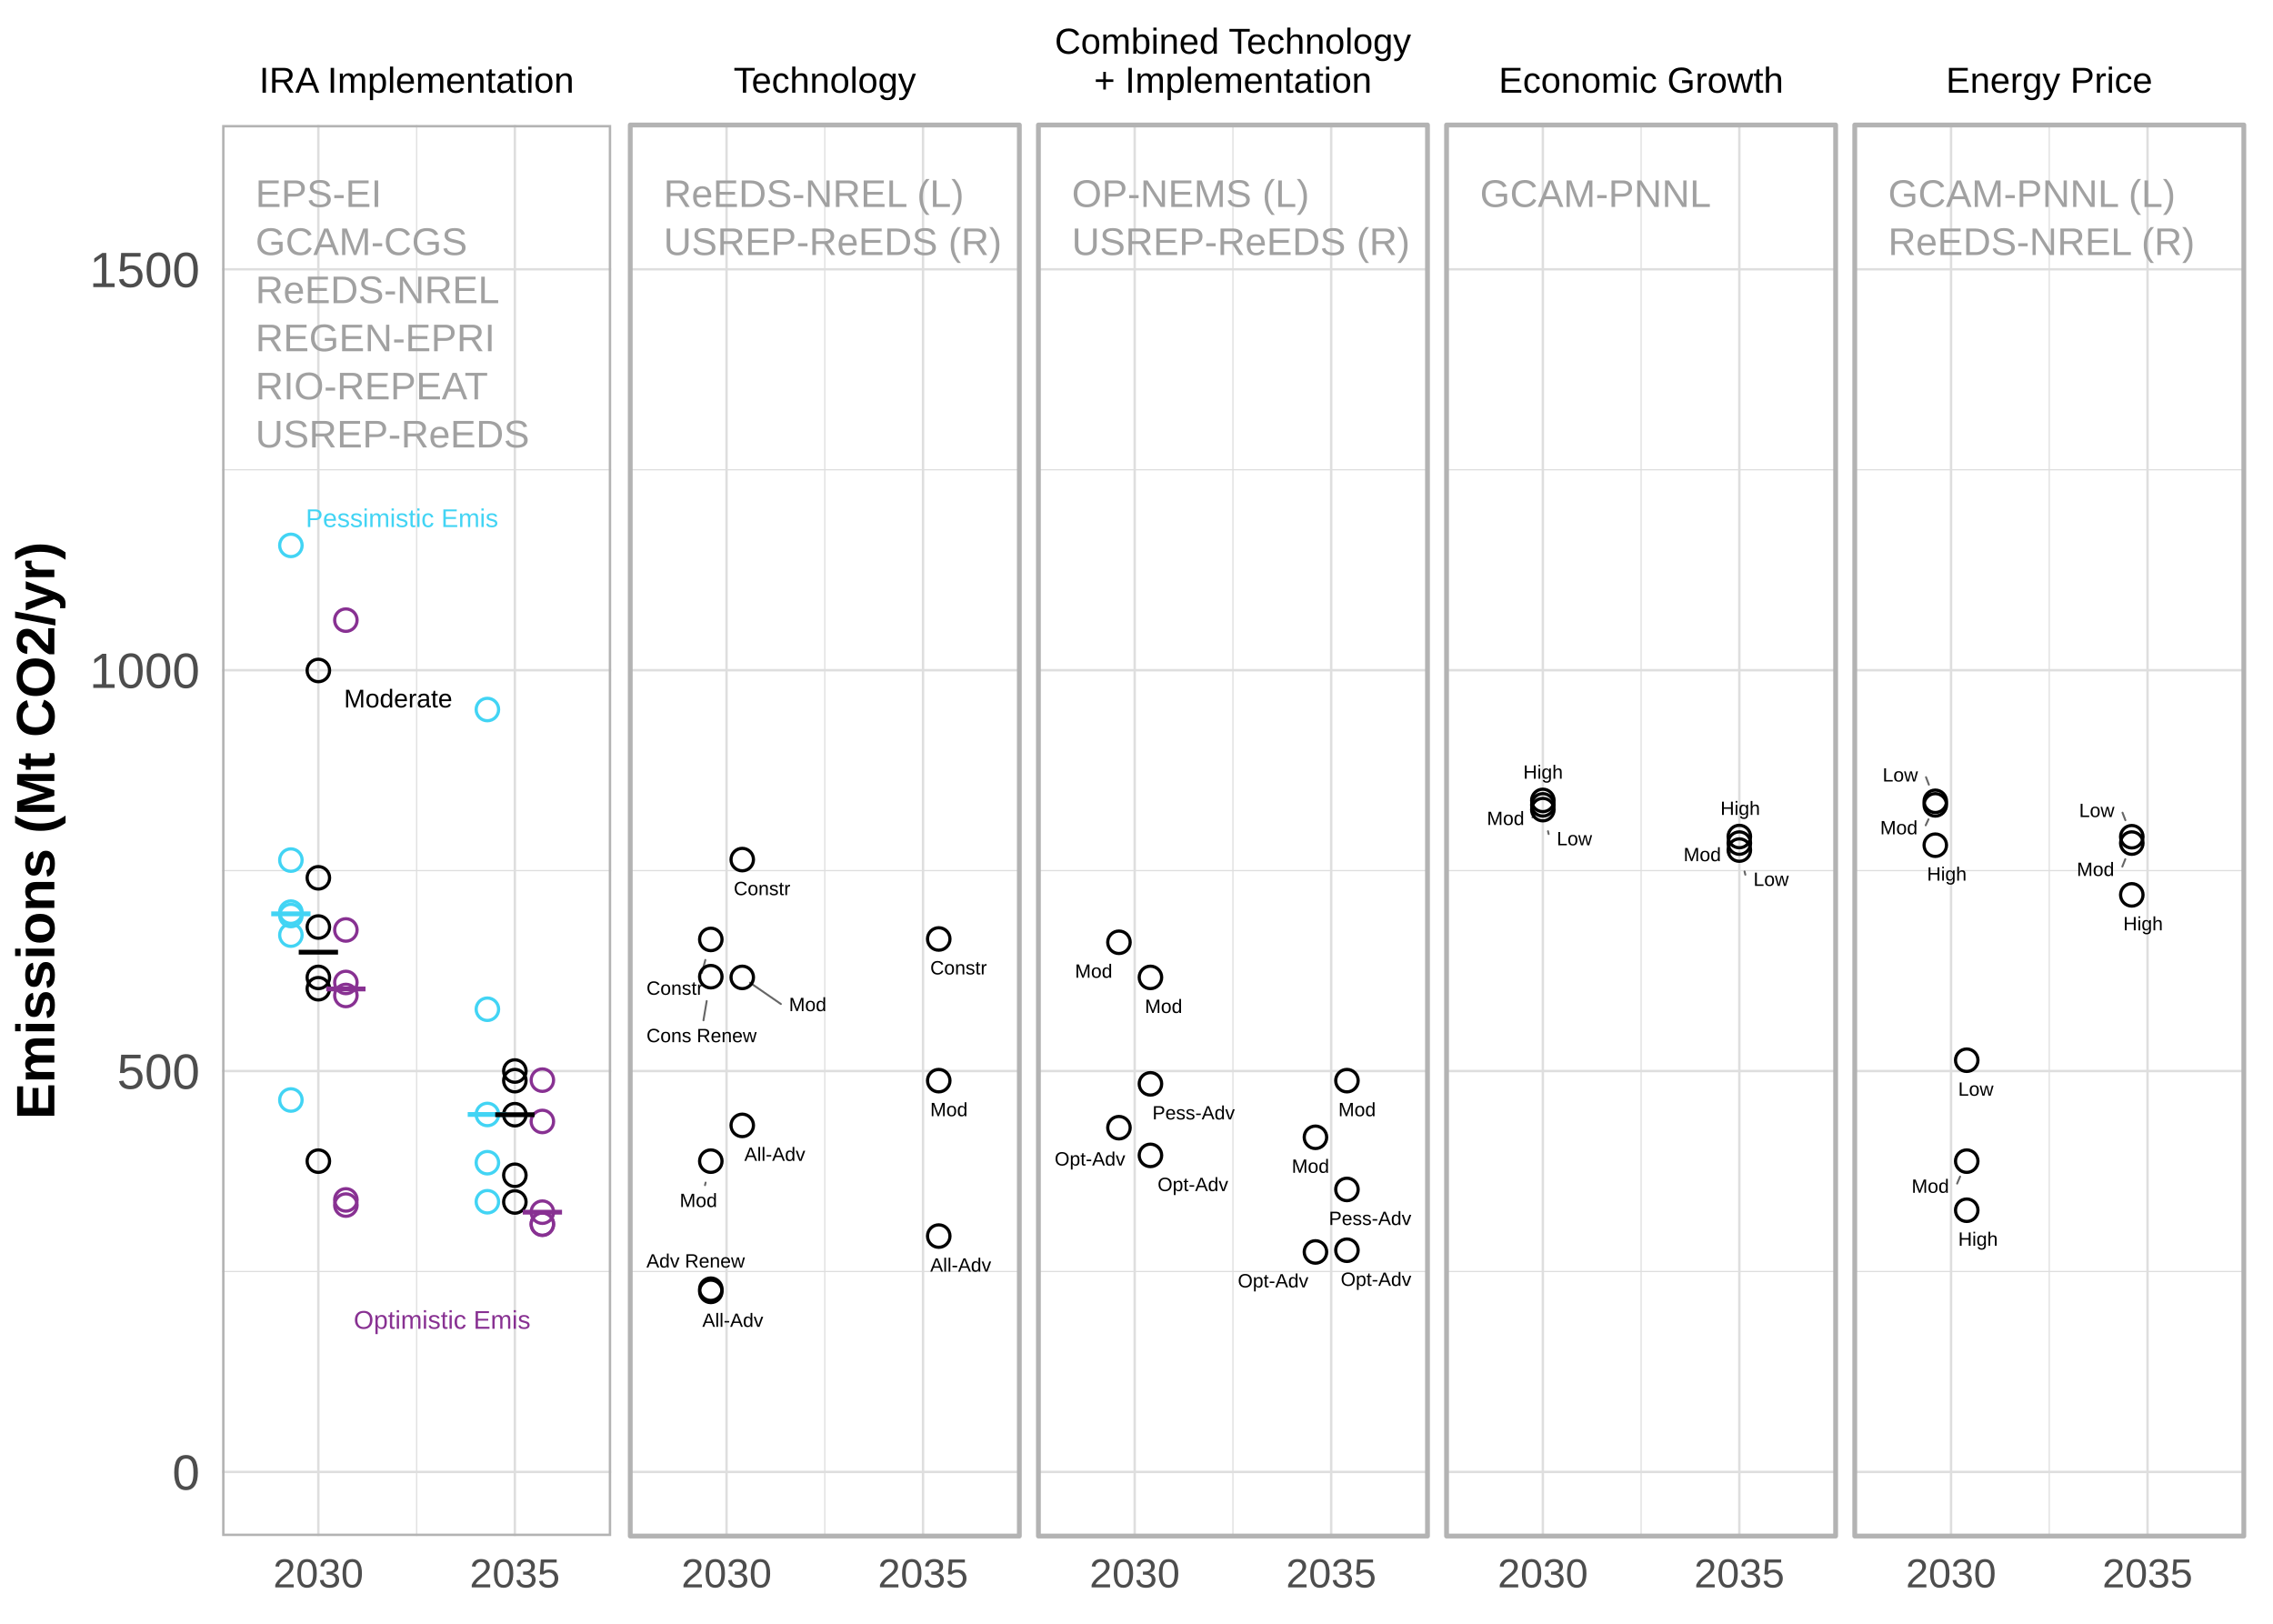
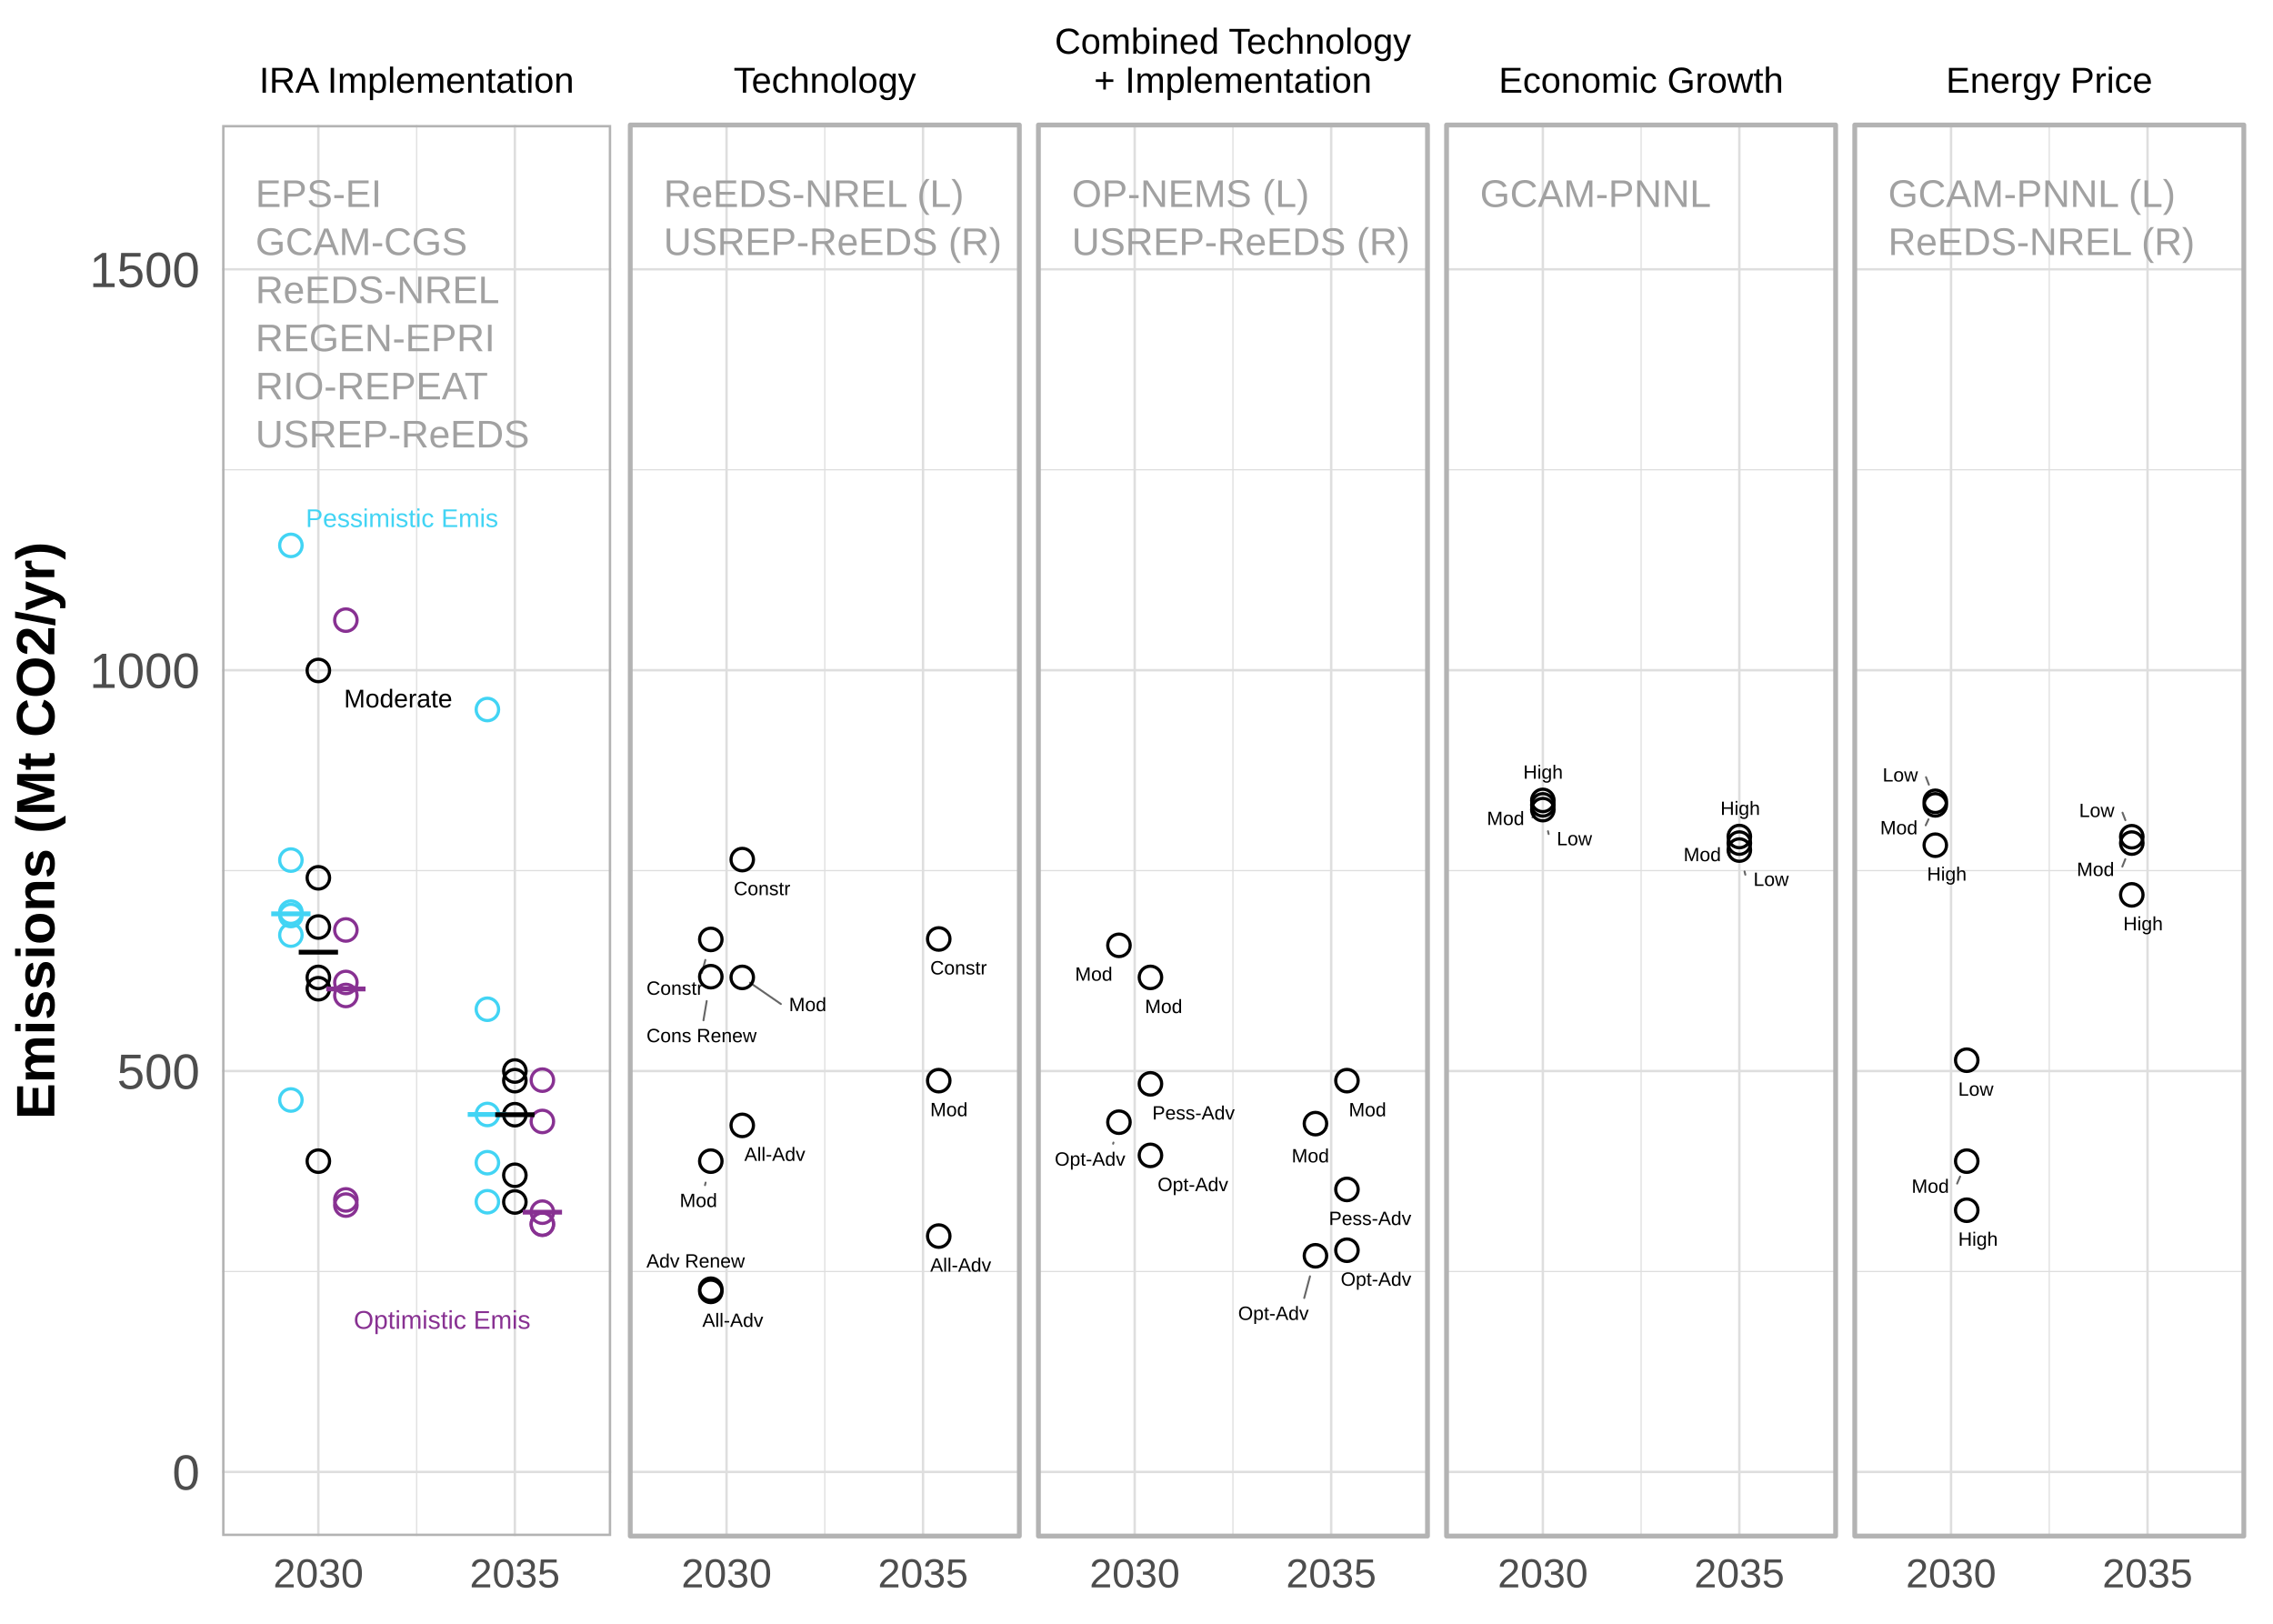
<svg xmlns="http://www.w3.org/2000/svg" class="svglite" width="504.00pt" height="360.00pt" viewBox="0 0 504.00 360.00">
  <defs>
    <style type="text/css">
    .svglite line, .svglite polyline, .svglite polygon, .svglite path, .svglite rect, .svglite circle {
      fill: none;
      stroke: #000000;
      stroke-linecap: round;
      stroke-linejoin: round;
      stroke-miterlimit: 10.00;
    }
    .svglite text {
      white-space: pre;
    }
  </style>
  </defs>
  <rect width="100%" height="100%" style="stroke: none; fill: #FFFFFF;" />
  <defs>
    <clipPath id="cpMC4wMHw1MDQuMDB8MC4wMHwzNjAuMDA=">
      <rect x="0.00" y="0.00" width="504.00" height="360.00" />
    </clipPath>
  </defs>
  <g clip-path="url(#cpMC4wMHw1MDQuMDB8MC4wMHwzNjAuMDA=)">
    <rect x="-0" y="0.00" width="504.00" height="360.00" style="stroke-width: 1.07; stroke: #FFFFFF; fill: #FFFFFF;" />
  </g>
  <defs>
    <clipPath id="cpNS40OHwxMzYuNTF8NS40OHwzNTQuNTI=">
      <rect x="5.48" y="5.48" width="131.03" height="349.04" />
    </clipPath>
  </defs>
  <g clip-path="url(#cpNS40OHwxMzYuNTF8NS40OHwzNTQuNTI=)">
    <rect x="5.48" y="5.48" width="131.03" height="349.04" style="stroke-width: 1.07; stroke: #FFFFFF; fill: #FFFFFF;" />
  </g>
  <g clip-path="url(#cpMC4wMHw1MDQuMDB8MC4wMHwzNjAuMDA=)">
</g>
  <defs>
    <clipPath id="cpNDkuMjV8MTM1LjUxfDI3LjcxfDM0MC41Ng==">
      <rect x="49.25" y="27.71" width="86.27" height="312.85" />
    </clipPath>
  </defs>
  <g clip-path="url(#cpNDkuMjV8MTM1LjUxfDI3LjcxfDM0MC41Ng==)">
    <rect x="49.25" y="27.71" width="86.27" height="312.85" style="stroke-width: 1.07; stroke: none; fill: #FFFFFF;" />
    <polyline points="49.25,281.90 135.51,281.90 " style="stroke-width: 0.27; stroke: #DEDEDE; stroke-linecap: butt;" />
    <polyline points="49.25,193.02 135.51,193.02 " style="stroke-width: 0.27; stroke: #DEDEDE; stroke-linecap: butt;" />
    <polyline points="49.25,104.15 135.51,104.15 " style="stroke-width: 0.27; stroke: #DEDEDE; stroke-linecap: butt;" />
    <polyline points="92.38,340.56 92.38,27.71 " style="stroke-width: 0.27; stroke: #DEDEDE; stroke-linecap: butt;" />
    <polyline points="49.25,326.34 135.51,326.34 " style="stroke-width: 0.53; stroke: #DEDEDE; stroke-linecap: butt;" />
    <polyline points="49.25,237.46 135.51,237.46 " style="stroke-width: 0.53; stroke: #DEDEDE; stroke-linecap: butt;" />
    <polyline points="49.25,148.59 135.51,148.59 " style="stroke-width: 0.53; stroke: #DEDEDE; stroke-linecap: butt;" />
    <polyline points="49.25,59.71 135.51,59.71 " style="stroke-width: 0.53; stroke: #DEDEDE; stroke-linecap: butt;" />
    <polyline points="70.59,340.56 70.59,27.71 " style="stroke-width: 0.53; stroke: #DEDEDE; stroke-linecap: butt;" />
    <polyline points="114.16,340.56 114.16,27.71 " style="stroke-width: 0.53; stroke: #DEDEDE; stroke-linecap: butt;" />
    <circle cx="70.59" cy="219.21" r="2.49" style="stroke-width: 0.71;" />
    <circle cx="114.16" cy="266.49" r="2.49" style="stroke-width: 0.71;" />
    <circle cx="76.69" cy="266.03" r="2.49" style="stroke-width: 0.71; stroke: #883192;" />
    <circle cx="120.26" cy="271.43" r="2.49" style="stroke-width: 0.71; stroke: #883192;" />
    <circle cx="64.50" cy="207.32" r="2.49" style="stroke-width: 0.71; stroke: #42D4F4;" />
    <circle cx="108.07" cy="257.78" r="2.49" style="stroke-width: 0.71; stroke: #42D4F4;" />
    <circle cx="70.59" cy="205.53" r="2.49" style="stroke-width: 0.71;" />
    <circle cx="114.16" cy="247.14" r="2.49" style="stroke-width: 0.71;" />
    <circle cx="76.69" cy="220.71" r="2.49" style="stroke-width: 0.71; stroke: #883192;" />
    <circle cx="120.26" cy="248.64" r="2.49" style="stroke-width: 0.71; stroke: #883192;" />
    <circle cx="64.50" cy="190.69" r="2.49" style="stroke-width: 0.71; stroke: #42D4F4;" />
    <circle cx="108.07" cy="247.09" r="2.49" style="stroke-width: 0.71; stroke: #42D4F4;" />
    <circle cx="70.59" cy="148.65" r="2.49" style="stroke-width: 0.71;" />
    <circle cx="114.16" cy="237.46" r="2.49" style="stroke-width: 0.71;" />
    <circle cx="76.69" cy="137.49" r="2.49" style="stroke-width: 0.71; stroke: #883192;" />
    <circle cx="120.26" cy="271.38" r="2.49" style="stroke-width: 0.71; stroke: #883192;" />
    <circle cx="64.50" cy="120.92" r="2.49" style="stroke-width: 0.71; stroke: #42D4F4;" />
    <circle cx="108.07" cy="157.31" r="2.49" style="stroke-width: 0.71; stroke: #42D4F4;" />
    <circle cx="70.59" cy="194.62" r="2.49" style="stroke-width: 0.71;" />
    <circle cx="114.16" cy="260.57" r="2.49" style="stroke-width: 0.71;" />
    <circle cx="76.69" cy="206.18" r="2.49" style="stroke-width: 0.71; stroke: #883192;" />
    <circle cx="120.26" cy="268.75" r="2.49" style="stroke-width: 0.71; stroke: #883192;" />
    <circle cx="64.50" cy="202.98" r="2.49" style="stroke-width: 0.71; stroke: #42D4F4;" />
    <circle cx="108.07" cy="266.44" r="2.49" style="stroke-width: 0.71; stroke: #42D4F4;" />
    <circle cx="70.59" cy="257.44" r="2.49" style="stroke-width: 0.71;" />
    <circle cx="76.69" cy="267.18" r="2.49" style="stroke-width: 0.71; stroke: #883192;" />
    <circle cx="64.50" cy="243.88" r="2.49" style="stroke-width: 0.71; stroke: #42D4F4;" />
    <circle cx="70.59" cy="216.70" r="2.49" style="stroke-width: 0.71;" />
    <circle cx="114.16" cy="239.59" r="2.49" style="stroke-width: 0.71;" />
    <circle cx="76.69" cy="217.82" r="2.49" style="stroke-width: 0.71; stroke: #883192;" />
    <circle cx="120.26" cy="239.48" r="2.49" style="stroke-width: 0.71; stroke: #883192;" />
    <circle cx="64.50" cy="202.23" r="2.49" style="stroke-width: 0.71; stroke: #42D4F4;" />
    <circle cx="108.07" cy="223.76" r="2.49" style="stroke-width: 0.71; stroke: #42D4F4;" />
    <line x1="60.14" y1="202.61" x2="68.85" y2="202.61" style="stroke-width: 1.07; stroke: #42D4F4; stroke-linecap: butt;" />
    <line x1="66.24" y1="211.11" x2="74.95" y2="211.11" style="stroke-width: 1.07; stroke-linecap: butt;" />
    <line x1="72.34" y1="219.26" x2="81.05" y2="219.26" style="stroke-width: 1.07; stroke: #883192; stroke-linecap: butt;" />
    <line x1="103.71" y1="247.09" x2="112.42" y2="247.09" style="stroke-width: 1.07; stroke: #42D4F4; stroke-linecap: butt;" />
    <line x1="109.81" y1="247.14" x2="118.52" y2="247.14" style="stroke-width: 1.07; stroke-linecap: butt;" />
    <line x1="115.91" y1="268.75" x2="124.62" y2="268.75" style="stroke-width: 1.07; stroke: #883192; stroke-linecap: butt;" />
    <text x="76.27" y="156.84" style="font-size: 5.69px; font-family: &quot;Arial&quot;;" textLength="24.01px" lengthAdjust="spacingAndGlyphs">Moderate</text>
    <text x="67.80" y="116.85" style="font-size: 5.69px;fill: #42D4F4; font-family: &quot;Arial&quot;;" textLength="42.67px" lengthAdjust="spacingAndGlyphs">Pessimistic Emis</text>
    <text x="78.43" y="294.60" style="font-size: 5.69px;fill: #883192; font-family: &quot;Arial&quot;;" textLength="39.18px" lengthAdjust="spacingAndGlyphs">Optimistic Emis</text>
    <text x="56.65" y="45.88" style="font-size: 8.54px;fill: #A1A1A1; font-family: &quot;Arial&quot;;" textLength="27.96px" lengthAdjust="spacingAndGlyphs">EPS-EI</text>
    <text x="56.65" y="56.54" style="font-size: 8.54px;fill: #A1A1A1; font-family: &quot;Arial&quot;;" textLength="46.93px" lengthAdjust="spacingAndGlyphs">GCAM-CGS</text>
    <text x="56.65" y="67.21" style="font-size: 8.54px;fill: #A1A1A1; font-family: &quot;Arial&quot;;" textLength="54.05px" lengthAdjust="spacingAndGlyphs">ReEDS-NREL</text>
    <text x="56.65" y="77.87" style="font-size: 8.54px;fill: #A1A1A1; font-family: &quot;Arial&quot;;" textLength="53.09px" lengthAdjust="spacingAndGlyphs">REGEN-EPRI</text>
    <text x="56.65" y="88.54" style="font-size: 8.54px;fill: #A1A1A1; font-family: &quot;Arial&quot;;" textLength="51.51px" lengthAdjust="spacingAndGlyphs">RIO-REPEAT</text>
    <text x="56.65" y="99.20" style="font-size: 8.54px;fill: #A1A1A1; font-family: &quot;Arial&quot;;" textLength="60.68px" lengthAdjust="spacingAndGlyphs">USREP-ReEDS</text>
    <rect x="49.25" y="27.71" width="86.27" height="312.85" style="stroke-width: 1.07; stroke: #B3B3B3;" />
  </g>
  <g clip-path="url(#cpMC4wMHw1MDQuMDB8MC4wMHwzNjAuMDA=)">
    <text x="44.31" y="330.28" text-anchor="end" style="font-size: 11.00px;fill: #4D4D4D; font-family: &quot;Arial&quot;;" textLength="6.12px" lengthAdjust="spacingAndGlyphs">0</text>
    <text x="44.31" y="241.40" text-anchor="end" style="font-size: 11.00px;fill: #4D4D4D; font-family: &quot;Arial&quot;;" textLength="18.36px" lengthAdjust="spacingAndGlyphs">500</text>
    <text x="44.31" y="152.52" text-anchor="end" style="font-size: 11.00px;fill: #4D4D4D; font-family: &quot;Arial&quot;;" textLength="24.48px" lengthAdjust="spacingAndGlyphs">1000</text>
    <text x="44.31" y="63.65" text-anchor="end" style="font-size: 11.00px;fill: #4D4D4D; font-family: &quot;Arial&quot;;" textLength="24.48px" lengthAdjust="spacingAndGlyphs">1500</text>
    <text x="70.59" y="351.94" text-anchor="middle" style="font-size: 9.00px;fill: #4D4D4D; font-family: &quot;Arial&quot;;" textLength="20.02px" lengthAdjust="spacingAndGlyphs">2030</text>
    <text x="114.16" y="351.94" text-anchor="middle" style="font-size: 9.00px;fill: #4D4D4D; font-family: &quot;Arial&quot;;" textLength="20.02px" lengthAdjust="spacingAndGlyphs">2035</text>
    <text transform="translate(12.05,184.14) rotate(-90)" text-anchor="middle" style="font-size: 12.00px; font-weight: bold; font-family: &quot;Arial&quot;;" textLength="128.04px" lengthAdjust="spacingAndGlyphs">Emissions (Mt CO2/yr)</text>
    <text x="92.38" y="11.91" text-anchor="middle" style="font-size: 8.00px; font-family: &quot;Arial&quot;;" textLength="0.00px" lengthAdjust="spacingAndGlyphs" />
    <text x="92.38" y="20.55" text-anchor="middle" style="font-size: 8.00px; font-family: &quot;Arial&quot;;" textLength="69.82px" lengthAdjust="spacingAndGlyphs">IRA Implementation</text>
  </g>
  <defs>
    <clipPath id="cpMTM2LjUxfDIyNy4wMXw1LjQ4fDM1NC41Mg==">
      <rect x="136.51" y="5.48" width="90.50" height="349.04" />
    </clipPath>
  </defs>
  <g clip-path="url(#cpMTM2LjUxfDIyNy4wMXw1LjQ4fDM1NC41Mg==)">
    <rect x="136.51" y="5.48" width="90.50" height="349.04" style="stroke-width: 1.07; stroke: #FFFFFF; fill: #FFFFFF;" />
  </g>
  <g clip-path="url(#cpMC4wMHw1MDQuMDB8MC4wMHwzNjAuMDA=)">
    <rect x="139.75" y="27.71" width="86.27" height="312.85" style="stroke-width: 1.07; stroke: none; fill: #FFFFFF;" />
    <polyline points="139.75,281.90 226.02,281.90 " style="stroke-width: 0.27; stroke: #DEDEDE; stroke-linecap: butt;" />
    <polyline points="139.75,193.02 226.02,193.02 " style="stroke-width: 0.27; stroke: #DEDEDE; stroke-linecap: butt;" />
    <polyline points="139.75,104.15 226.02,104.15 " style="stroke-width: 0.27; stroke: #DEDEDE; stroke-linecap: butt;" />
    <polyline points="182.88,340.56 182.88,27.71 " style="stroke-width: 0.27; stroke: #DEDEDE; stroke-linecap: butt;" />
    <polyline points="139.75,326.34 226.02,326.34 " style="stroke-width: 0.53; stroke: #DEDEDE; stroke-linecap: butt;" />
    <polyline points="139.75,237.46 226.02,237.46 " style="stroke-width: 0.53; stroke: #DEDEDE; stroke-linecap: butt;" />
    <polyline points="139.75,148.59 226.02,148.59 " style="stroke-width: 0.53; stroke: #DEDEDE; stroke-linecap: butt;" />
    <polyline points="139.75,59.71 226.02,59.71 " style="stroke-width: 0.53; stroke: #DEDEDE; stroke-linecap: butt;" />
    <polyline points="161.10,340.56 161.10,27.71 " style="stroke-width: 0.53; stroke: #DEDEDE; stroke-linecap: butt;" />
    <polyline points="204.67,340.56 204.67,27.71 " style="stroke-width: 0.53; stroke: #DEDEDE; stroke-linecap: butt;" />
    <circle cx="157.61" cy="285.83" r="2.49" style="stroke-width: 0.71;" />
    <circle cx="157.61" cy="286.31" r="2.49" style="stroke-width: 0.71;" />
    <circle cx="157.61" cy="216.54" r="2.49" style="stroke-width: 0.71;" />
    <circle cx="157.61" cy="208.28" r="2.49" style="stroke-width: 0.71;" />
    <circle cx="157.61" cy="257.44" r="2.49" style="stroke-width: 0.71;" />
    <circle cx="164.58" cy="249.51" r="2.49" style="stroke-width: 0.71;" />
    <circle cx="208.15" cy="274.05" r="2.49" style="stroke-width: 0.71;" />
    <circle cx="164.58" cy="190.58" r="2.49" style="stroke-width: 0.71;" />
    <circle cx="208.15" cy="208.18" r="2.49" style="stroke-width: 0.71;" />
    <circle cx="164.58" cy="216.70" r="2.49" style="stroke-width: 0.71;" />
    <circle cx="208.15" cy="239.59" r="2.49" style="stroke-width: 0.71;" />
    <line x1="155.98" y1="226.21" x2="156.70" y2="221.94" style="stroke-width: 0.43; stroke: #000000; stroke-opacity: 0.60;" />
    <line x1="155.63" y1="215.70" x2="156.40" y2="212.82" style="stroke-width: 0.43; stroke: #000000; stroke-opacity: 0.60;" />
    <line x1="156.32" y1="262.76" x2="156.46" y2="262.19" style="stroke-width: 0.43; stroke: #000000; stroke-opacity: 0.60;" />
    <line x1="173.15" y1="222.60" x2="166.30" y2="217.88" style="stroke-width: 0.43; stroke: #000000; stroke-opacity: 0.60;" />
    <text x="143.33" y="281.02" style="font-size: 4.27px; font-family: &quot;Arial&quot;;" textLength="21.79px" lengthAdjust="spacingAndGlyphs">Adv Renew</text>
    <text x="155.72" y="294.18" style="font-size: 4.27px; font-family: &quot;Arial&quot;;" textLength="13.51px" lengthAdjust="spacingAndGlyphs">All-Adv</text>
    <text x="143.34" y="231.06" style="font-size: 4.27px; font-family: &quot;Arial&quot;;" textLength="24.40px" lengthAdjust="spacingAndGlyphs">Cons Renew</text>
    <text x="143.34" y="220.55" style="font-size: 4.27px; font-family: &quot;Arial&quot;;" textLength="12.55px" lengthAdjust="spacingAndGlyphs">Constr</text>
    <text x="150.72" y="267.61" style="font-size: 4.27px; font-family: &quot;Arial&quot;;" textLength="8.29px" lengthAdjust="spacingAndGlyphs">Mod</text>
    <text x="165.03" y="257.38" style="font-size: 4.27px; font-family: &quot;Arial&quot;;" textLength="13.51px" lengthAdjust="spacingAndGlyphs">All-Adv</text>
    <text x="206.26" y="281.93" style="font-size: 4.27px; font-family: &quot;Arial&quot;;" textLength="13.51px" lengthAdjust="spacingAndGlyphs">All-Adv</text>
    <text x="162.69" y="198.46" style="font-size: 4.27px; font-family: &quot;Arial&quot;;" textLength="12.55px" lengthAdjust="spacingAndGlyphs">Constr</text>
    <text x="206.26" y="216.04" style="font-size: 4.27px; font-family: &quot;Arial&quot;;" textLength="12.55px" lengthAdjust="spacingAndGlyphs">Constr</text>
    <text x="174.95" y="224.18" style="font-size: 4.27px; font-family: &quot;Arial&quot;;" textLength="8.29px" lengthAdjust="spacingAndGlyphs">Mod</text>
    <text x="206.26" y="247.47" style="font-size: 4.27px; font-family: &quot;Arial&quot;;" textLength="8.29px" lengthAdjust="spacingAndGlyphs">Mod</text>
    <text x="147.16" y="45.88" style="font-size: 8.54px;fill: #A1A1A1; font-family: &quot;Arial&quot;;" textLength="66.54px" lengthAdjust="spacingAndGlyphs">ReEDS-NREL (L)</text>
    <text x="147.16" y="56.54" style="font-size: 8.54px;fill: #A1A1A1; font-family: &quot;Arial&quot;;" textLength="74.90px" lengthAdjust="spacingAndGlyphs">USREP-ReEDS (R)</text>
    <rect x="139.75" y="27.71" width="86.27" height="312.85" style="stroke-width: 1.07; stroke: #B3B3B3;" />
    <text x="161.10" y="351.94" text-anchor="middle" style="font-size: 9.00px;fill: #4D4D4D; font-family: &quot;Arial&quot;;" textLength="20.02px" lengthAdjust="spacingAndGlyphs">2030</text>
    <text x="204.67" y="351.94" text-anchor="middle" style="font-size: 9.00px;fill: #4D4D4D; font-family: &quot;Arial&quot;;" textLength="20.02px" lengthAdjust="spacingAndGlyphs">2035</text>
    <text x="182.88" y="11.91" text-anchor="middle" style="font-size: 8.00px; font-family: &quot;Arial&quot;;" textLength="0.00px" lengthAdjust="spacingAndGlyphs" />
    <text x="182.88" y="20.55" text-anchor="middle" style="font-size: 8.00px; font-family: &quot;Arial&quot;;" textLength="40.49px" lengthAdjust="spacingAndGlyphs">Technology</text>
  </g>
  <defs>
    <clipPath id="cpMjI3LjAxfDMxNy41Mnw1LjQ4fDM1NC41Mg==">
      <rect x="227.01" y="5.48" width="90.50" height="349.04" />
    </clipPath>
  </defs>
  <g clip-path="url(#cpMjI3LjAxfDMxNy41Mnw1LjQ4fDM1NC41Mg==)">
    <rect x="227.01" y="5.48" width="90.50" height="349.04" style="stroke-width: 1.07; stroke: #FFFFFF; fill: #FFFFFF;" />
  </g>
  <g clip-path="url(#cpMC4wMHw1MDQuMDB8MC4wMHwzNjAuMDA=)">
    <rect x="230.25" y="27.71" width="86.27" height="312.85" style="stroke-width: 1.07; stroke: none; fill: #FFFFFF;" />
    <polyline points="230.25,281.90 316.52,281.90 " style="stroke-width: 0.27; stroke: #DEDEDE; stroke-linecap: butt;" />
    <polyline points="230.25,193.02 316.52,193.02 " style="stroke-width: 0.27; stroke: #DEDEDE; stroke-linecap: butt;" />
    <polyline points="230.25,104.15 316.52,104.15 " style="stroke-width: 0.27; stroke: #DEDEDE; stroke-linecap: butt;" />
    <polyline points="273.38,340.56 273.38,27.71 " style="stroke-width: 0.27; stroke: #DEDEDE; stroke-linecap: butt;" />
    <polyline points="230.25,326.34 316.52,326.34 " style="stroke-width: 0.53; stroke: #DEDEDE; stroke-linecap: butt;" />
    <polyline points="230.25,237.46 316.52,237.46 " style="stroke-width: 0.53; stroke: #DEDEDE; stroke-linecap: butt;" />
    <polyline points="230.25,148.59 316.52,148.59 " style="stroke-width: 0.53; stroke: #DEDEDE; stroke-linecap: butt;" />
    <polyline points="230.25,59.71 316.52,59.71 " style="stroke-width: 0.53; stroke: #DEDEDE; stroke-linecap: butt;" />
    <polyline points="251.60,340.56 251.60,27.71 " style="stroke-width: 0.53; stroke: #DEDEDE; stroke-linecap: butt;" />
    <polyline points="295.17,340.56 295.17,27.71 " style="stroke-width: 0.53; stroke: #DEDEDE; stroke-linecap: butt;" />
-     <circle cx="248.11" cy="208.91" r="2.49" style="stroke-width: 0.71;" />
-     <circle cx="291.68" cy="252.15" r="2.49" style="stroke-width: 0.71;" />
-     <circle cx="248.11" cy="250.02" r="2.49" style="stroke-width: 0.71;" />
-     <circle cx="291.68" cy="277.57" r="2.49" style="stroke-width: 0.71;" />
+     <circle cx="248.11" cy="209.59" r="2.49" style="stroke-width: 0.71;" />
+     <circle cx="291.68" cy="249.12" r="2.49" style="stroke-width: 0.71;" />
+     <circle cx="248.11" cy="248.80" r="2.49" style="stroke-width: 0.71;" />
+     <circle cx="291.68" cy="278.42" r="2.49" style="stroke-width: 0.71;" />
    <circle cx="255.09" cy="216.70" r="2.49" style="stroke-width: 0.71;" />
    <circle cx="298.66" cy="239.59" r="2.49" style="stroke-width: 0.71;" />
    <circle cx="255.09" cy="256.16" r="2.49" style="stroke-width: 0.71;" />
    <circle cx="298.66" cy="277.19" r="2.49" style="stroke-width: 0.71;" />
    <circle cx="255.09" cy="240.30" r="2.49" style="stroke-width: 0.71;" />
    <circle cx="298.66" cy="263.71" r="2.49" style="stroke-width: 0.71;" />
-     <text x="238.36" y="216.77" style="font-size: 4.27px; font-family: &quot;Arial&quot;;" textLength="8.29px" lengthAdjust="spacingAndGlyphs">Mod</text>
-     <text x="286.43" y="260.02" style="font-size: 4.27px; font-family: &quot;Arial&quot;;" textLength="8.29px" lengthAdjust="spacingAndGlyphs">Mod</text>
-     <text x="233.85" y="258.41" style="font-size: 4.27px; font-family: &quot;Arial&quot;;" textLength="15.62px" lengthAdjust="spacingAndGlyphs">Opt-Adv</text>
-     <text x="274.46" y="285.43" style="font-size: 4.27px; font-family: &quot;Arial&quot;;" textLength="15.62px" lengthAdjust="spacingAndGlyphs">Opt-Adv</text>
-     <text x="253.86" y="224.58" style="font-size: 4.27px; font-family: &quot;Arial&quot;;" textLength="8.29px" lengthAdjust="spacingAndGlyphs">Mod</text>
-     <text x="296.76" y="247.47" style="font-size: 4.27px; font-family: &quot;Arial&quot;;" textLength="8.29px" lengthAdjust="spacingAndGlyphs">Mod</text>
-     <text x="256.68" y="264.07" style="font-size: 4.27px; font-family: &quot;Arial&quot;;" textLength="15.62px" lengthAdjust="spacingAndGlyphs">Opt-Adv</text>
-     <text x="297.28" y="285.09" style="font-size: 4.27px; font-family: &quot;Arial&quot;;" textLength="15.62px" lengthAdjust="spacingAndGlyphs">Opt-Adv</text>
-     <text x="255.53" y="248.19" style="font-size: 4.27px; font-family: &quot;Arial&quot;;" textLength="18.24px" lengthAdjust="spacingAndGlyphs">Pess-Adv</text>
+     <line x1="246.82" y1="253.58" x2="246.89" y2="253.32" style="stroke-width: 0.43; stroke: #000000; stroke-opacity: 0.60;" />
+     <line x1="289.19" y1="287.78" x2="290.47" y2="282.97" style="stroke-width: 0.43; stroke: #000000; stroke-opacity: 0.60;" />
+     <text x="238.38" y="217.43" style="font-size: 4.27px; font-family: &quot;Arial&quot;;" textLength="8.29px" lengthAdjust="spacingAndGlyphs">Mod</text>
+     <text x="286.41" y="257.71" style="font-size: 4.27px; font-family: &quot;Arial&quot;;" textLength="8.29px" lengthAdjust="spacingAndGlyphs">Mod</text>
+     <text x="233.87" y="258.44" style="font-size: 4.27px; font-family: &quot;Arial&quot;;" textLength="15.62px" lengthAdjust="spacingAndGlyphs">Opt-Adv</text>
+     <text x="274.53" y="292.64" style="font-size: 4.27px; font-family: &quot;Arial&quot;;" textLength="15.62px" lengthAdjust="spacingAndGlyphs">Opt-Adv</text>
+     <text x="253.87" y="224.60" style="font-size: 4.27px; font-family: &quot;Arial&quot;;" textLength="8.29px" lengthAdjust="spacingAndGlyphs">Mod</text>
+     <text x="299.08" y="247.49" style="font-size: 4.27px; font-family: &quot;Arial&quot;;" textLength="8.29px" lengthAdjust="spacingAndGlyphs">Mod</text>
+     <text x="256.68" y="264.08" style="font-size: 4.27px; font-family: &quot;Arial&quot;;" textLength="15.62px" lengthAdjust="spacingAndGlyphs">Opt-Adv</text>
+     <text x="297.28" y="285.06" style="font-size: 4.27px; font-family: &quot;Arial&quot;;" textLength="15.62px" lengthAdjust="spacingAndGlyphs">Opt-Adv</text>
+     <text x="255.51" y="248.20" style="font-size: 4.27px; font-family: &quot;Arial&quot;;" textLength="18.24px" lengthAdjust="spacingAndGlyphs">Pess-Adv</text>
    <text x="294.66" y="271.59" style="font-size: 4.27px; font-family: &quot;Arial&quot;;" textLength="18.24px" lengthAdjust="spacingAndGlyphs">Pess-Adv</text>
    <text x="237.66" y="45.88" style="font-size: 8.54px;fill: #A1A1A1; font-family: &quot;Arial&quot;;" textLength="52.62px" lengthAdjust="spacingAndGlyphs">OP-NEMS (L)</text>
    <text x="237.66" y="56.54" style="font-size: 8.54px;fill: #A1A1A1; font-family: &quot;Arial&quot;;" textLength="74.90px" lengthAdjust="spacingAndGlyphs">USREP-ReEDS (R)</text>
    <rect x="230.25" y="27.71" width="86.27" height="312.85" style="stroke-width: 1.07; stroke: #B3B3B3;" />
    <text x="251.60" y="351.94" text-anchor="middle" style="font-size: 9.00px;fill: #4D4D4D; font-family: &quot;Arial&quot;;" textLength="20.02px" lengthAdjust="spacingAndGlyphs">2030</text>
    <text x="295.17" y="351.94" text-anchor="middle" style="font-size: 9.00px;fill: #4D4D4D; font-family: &quot;Arial&quot;;" textLength="20.02px" lengthAdjust="spacingAndGlyphs">2035</text>
    <text x="273.38" y="11.91" text-anchor="middle" style="font-size: 8.00px; font-family: &quot;Arial&quot;;" textLength="79.03px" lengthAdjust="spacingAndGlyphs">Combined Technology</text>
    <text x="273.38" y="20.55" text-anchor="middle" style="font-size: 8.00px; font-family: &quot;Arial&quot;;" textLength="63.82px" lengthAdjust="spacingAndGlyphs"> + Implementation</text>
  </g>
  <defs>
    <clipPath id="cpMzE3LjUyfDQwOC4wMnw1LjQ4fDM1NC41Mg==">
      <rect x="317.52" y="5.48" width="90.50" height="349.04" />
    </clipPath>
  </defs>
  <g clip-path="url(#cpMzE3LjUyfDQwOC4wMnw1LjQ4fDM1NC41Mg==)">
    <rect x="317.52" y="5.48" width="90.50" height="349.04" style="stroke-width: 1.07; stroke: #FFFFFF; fill: #FFFFFF;" />
  </g>
  <g clip-path="url(#cpMC4wMHw1MDQuMDB8MC4wMHwzNjAuMDA=)">
    <rect x="320.75" y="27.71" width="86.27" height="312.85" style="stroke-width: 1.07; stroke: none; fill: #FFFFFF;" />
    <polyline points="320.75,281.90 407.02,281.90 " style="stroke-width: 0.27; stroke: #DEDEDE; stroke-linecap: butt;" />
    <polyline points="320.75,193.02 407.02,193.02 " style="stroke-width: 0.27; stroke: #DEDEDE; stroke-linecap: butt;" />
    <polyline points="320.75,104.15 407.02,104.15 " style="stroke-width: 0.27; stroke: #DEDEDE; stroke-linecap: butt;" />
    <polyline points="363.89,340.56 363.89,27.71 " style="stroke-width: 0.27; stroke: #DEDEDE; stroke-linecap: butt;" />
    <polyline points="320.75,326.34 407.02,326.34 " style="stroke-width: 0.53; stroke: #DEDEDE; stroke-linecap: butt;" />
    <polyline points="320.75,237.46 407.02,237.46 " style="stroke-width: 0.53; stroke: #DEDEDE; stroke-linecap: butt;" />
    <polyline points="320.75,148.59 407.02,148.59 " style="stroke-width: 0.53; stroke: #DEDEDE; stroke-linecap: butt;" />
    <polyline points="320.75,59.71 407.02,59.71 " style="stroke-width: 0.53; stroke: #DEDEDE; stroke-linecap: butt;" />
    <polyline points="342.10,340.56 342.10,27.71 " style="stroke-width: 0.53; stroke: #DEDEDE; stroke-linecap: butt;" />
    <polyline points="385.67,340.56 385.67,27.71 " style="stroke-width: 0.53; stroke: #DEDEDE; stroke-linecap: butt;" />
    <circle cx="342.10" cy="177.46" r="2.49" style="stroke-width: 0.71;" />
    <circle cx="385.67" cy="185.47" r="2.49" style="stroke-width: 0.71;" />
    <circle cx="342.10" cy="178.45" r="2.49" style="stroke-width: 0.71;" />
    <circle cx="385.67" cy="186.92" r="2.49" style="stroke-width: 0.71;" />
    <circle cx="342.10" cy="179.50" r="2.49" style="stroke-width: 0.71;" />
    <circle cx="385.67" cy="188.47" r="2.49" style="stroke-width: 0.71;" />
    <line x1="339.79" y1="181.22" x2="340.45" y2="180.43" style="stroke-width: 0.43; stroke: #000000; stroke-opacity: 0.60;" />
    <line x1="383.39" y1="189.30" x2="384.00" y2="188.67" style="stroke-width: 0.43; stroke: #000000; stroke-opacity: 0.60;" />
    <line x1="343.39" y1="184.91" x2="343.24" y2="184.29" style="stroke-width: 0.43; stroke: #000000; stroke-opacity: 0.60;" />
    <line x1="387.00" y1="193.93" x2="386.82" y2="193.22" style="stroke-width: 0.43; stroke: #000000; stroke-opacity: 0.60;" />
    <text x="337.77" y="172.65" style="font-size: 4.27px; font-family: &quot;Arial&quot;;" textLength="8.77px" lengthAdjust="spacingAndGlyphs">High</text>
    <text x="381.49" y="180.68" style="font-size: 4.27px; font-family: &quot;Arial&quot;;" textLength="8.77px" lengthAdjust="spacingAndGlyphs">High</text>
    <text x="329.70" y="182.91" style="font-size: 4.27px; font-family: &quot;Arial&quot;;" textLength="8.29px" lengthAdjust="spacingAndGlyphs">Mod</text>
    <text x="373.31" y="190.93" style="font-size: 4.27px; font-family: &quot;Arial&quot;;" textLength="8.29px" lengthAdjust="spacingAndGlyphs">Mod</text>
    <text x="345.19" y="187.41" style="font-size: 4.27px; font-family: &quot;Arial&quot;;" textLength="7.82px" lengthAdjust="spacingAndGlyphs">Low</text>
    <text x="388.80" y="196.41" style="font-size: 4.27px; font-family: &quot;Arial&quot;;" textLength="7.82px" lengthAdjust="spacingAndGlyphs">Low</text>
    <text x="328.16" y="45.88" style="font-size: 8.54px;fill: #A1A1A1; font-family: &quot;Arial&quot;;" textLength="51.20px" lengthAdjust="spacingAndGlyphs">GCAM-PNNL</text>
    <rect x="320.75" y="27.71" width="86.27" height="312.85" style="stroke-width: 1.07; stroke: #B3B3B3;" />
    <text x="342.10" y="351.94" text-anchor="middle" style="font-size: 9.00px;fill: #4D4D4D; font-family: &quot;Arial&quot;;" textLength="20.02px" lengthAdjust="spacingAndGlyphs">2030</text>
    <text x="385.67" y="351.94" text-anchor="middle" style="font-size: 9.00px;fill: #4D4D4D; font-family: &quot;Arial&quot;;" textLength="20.02px" lengthAdjust="spacingAndGlyphs">2035</text>
    <text x="363.89" y="11.91" text-anchor="middle" style="font-size: 8.00px; font-family: &quot;Arial&quot;;" textLength="0.00px" lengthAdjust="spacingAndGlyphs" />
    <text x="363.89" y="20.55" text-anchor="middle" style="font-size: 8.00px; font-family: &quot;Arial&quot;;" textLength="63.14px" lengthAdjust="spacingAndGlyphs">Economic Growth</text>
  </g>
  <defs>
    <clipPath id="cpNDA4LjAyfDQ5OC41Mnw1LjQ4fDM1NC41Mg==">
      <rect x="408.02" y="5.48" width="90.50" height="349.04" />
    </clipPath>
  </defs>
  <g clip-path="url(#cpNDA4LjAyfDQ5OC41Mnw1LjQ4fDM1NC41Mg==)">
    <rect x="408.02" y="5.48" width="90.50" height="349.04" style="stroke-width: 1.07; stroke: #FFFFFF; fill: #FFFFFF;" />
  </g>
  <g clip-path="url(#cpMC4wMHw1MDQuMDB8MC4wMHwzNjAuMDA=)">
    <rect x="411.26" y="27.71" width="86.27" height="312.85" style="stroke-width: 1.07; stroke: none; fill: #FFFFFF;" />
    <polyline points="411.26,281.90 497.52,281.90 " style="stroke-width: 0.27; stroke: #DEDEDE; stroke-linecap: butt;" />
    <polyline points="411.26,193.02 497.52,193.02 " style="stroke-width: 0.27; stroke: #DEDEDE; stroke-linecap: butt;" />
    <polyline points="411.26,104.15 497.52,104.15 " style="stroke-width: 0.27; stroke: #DEDEDE; stroke-linecap: butt;" />
    <polyline points="454.39,340.56 454.39,27.71 " style="stroke-width: 0.27; stroke: #DEDEDE; stroke-linecap: butt;" />
    <polyline points="411.26,326.34 497.52,326.34 " style="stroke-width: 0.53; stroke: #DEDEDE; stroke-linecap: butt;" />
    <polyline points="411.26,237.46 497.52,237.46 " style="stroke-width: 0.53; stroke: #DEDEDE; stroke-linecap: butt;" />
    <polyline points="411.26,148.59 497.52,148.59 " style="stroke-width: 0.53; stroke: #DEDEDE; stroke-linecap: butt;" />
    <polyline points="411.26,59.71 497.52,59.71 " style="stroke-width: 0.53; stroke: #DEDEDE; stroke-linecap: butt;" />
    <polyline points="432.61,340.56 432.61,27.71 " style="stroke-width: 0.53; stroke: #DEDEDE; stroke-linecap: butt;" />
    <polyline points="476.18,340.56 476.18,27.71 " style="stroke-width: 0.53; stroke: #DEDEDE; stroke-linecap: butt;" />
    <circle cx="429.12" cy="187.39" r="2.49" style="stroke-width: 0.71;" />
    <circle cx="472.69" cy="198.40" r="2.49" style="stroke-width: 0.71;" />
    <circle cx="429.12" cy="178.45" r="2.49" style="stroke-width: 0.71;" />
    <circle cx="472.69" cy="186.92" r="2.49" style="stroke-width: 0.71;" />
    <circle cx="429.12" cy="177.66" r="2.49" style="stroke-width: 0.71;" />
    <circle cx="472.69" cy="185.51" r="2.49" style="stroke-width: 0.71;" />
    <circle cx="436.09" cy="257.44" r="2.49" style="stroke-width: 0.71;" />
    <circle cx="436.09" cy="268.32" r="2.49" style="stroke-width: 0.71;" />
    <circle cx="436.09" cy="235.06" r="2.49" style="stroke-width: 0.71;" />
    <line x1="426.99" y1="182.98" x2="427.61" y2="181.65" style="stroke-width: 0.43; stroke: #000000; stroke-opacity: 0.60;" />
    <line x1="470.59" y1="192.13" x2="471.25" y2="190.49" style="stroke-width: 0.43; stroke: #000000; stroke-opacity: 0.60;" />
    <line x1="427.06" y1="172.31" x2="427.70" y2="173.97" style="stroke-width: 0.43; stroke: #000000; stroke-opacity: 0.60;" />
    <line x1="470.63" y1="180.18" x2="471.27" y2="181.84" style="stroke-width: 0.43; stroke: #000000; stroke-opacity: 0.60;" />
    <line x1="433.96" y1="262.41" x2="434.62" y2="260.86" style="stroke-width: 0.43; stroke: #000000; stroke-opacity: 0.60;" />
    <text x="427.29" y="195.24" style="font-size: 4.27px; font-family: &quot;Arial&quot;;" textLength="8.77px" lengthAdjust="spacingAndGlyphs">High</text>
    <text x="470.81" y="206.26" style="font-size: 4.27px; font-family: &quot;Arial&quot;;" textLength="8.77px" lengthAdjust="spacingAndGlyphs">High</text>
    <text x="416.90" y="184.97" style="font-size: 4.27px; font-family: &quot;Arial&quot;;" textLength="8.29px" lengthAdjust="spacingAndGlyphs">Mod</text>
    <text x="460.50" y="194.20" style="font-size: 4.27px; font-family: &quot;Arial&quot;;" textLength="8.29px" lengthAdjust="spacingAndGlyphs">Mod</text>
    <text x="417.44" y="173.27" style="font-size: 4.27px; font-family: &quot;Arial&quot;;" textLength="7.82px" lengthAdjust="spacingAndGlyphs">Low</text>
    <text x="461.01" y="181.14" style="font-size: 4.27px; font-family: &quot;Arial&quot;;" textLength="7.82px" lengthAdjust="spacingAndGlyphs">Low</text>
    <text x="423.87" y="264.45" style="font-size: 4.27px; font-family: &quot;Arial&quot;;" textLength="8.29px" lengthAdjust="spacingAndGlyphs">Mod</text>
    <text x="434.21" y="276.19" style="font-size: 4.27px; font-family: &quot;Arial&quot;;" textLength="8.77px" lengthAdjust="spacingAndGlyphs">High</text>
    <text x="434.20" y="242.93" style="font-size: 4.27px; font-family: &quot;Arial&quot;;" textLength="7.82px" lengthAdjust="spacingAndGlyphs">Low</text>
    <text x="418.66" y="45.88" style="font-size: 8.54px;fill: #A1A1A1; font-family: &quot;Arial&quot;;" textLength="63.68px" lengthAdjust="spacingAndGlyphs">GCAM-PNNL (L)</text>
    <text x="418.66" y="56.54" style="font-size: 8.54px;fill: #A1A1A1; font-family: &quot;Arial&quot;;" textLength="67.95px" lengthAdjust="spacingAndGlyphs">ReEDS-NREL (R)</text>
    <rect x="411.26" y="27.71" width="86.27" height="312.85" style="stroke-width: 1.07; stroke: #B3B3B3;" />
    <text x="432.61" y="351.94" text-anchor="middle" style="font-size: 9.00px;fill: #4D4D4D; font-family: &quot;Arial&quot;;" textLength="20.02px" lengthAdjust="spacingAndGlyphs">2030</text>
    <text x="476.18" y="351.94" text-anchor="middle" style="font-size: 9.00px;fill: #4D4D4D; font-family: &quot;Arial&quot;;" textLength="20.02px" lengthAdjust="spacingAndGlyphs">2035</text>
    <text x="454.39" y="11.91" text-anchor="middle" style="font-size: 8.00px; font-family: &quot;Arial&quot;;" textLength="0.00px" lengthAdjust="spacingAndGlyphs" />
    <text x="454.39" y="20.55" text-anchor="middle" style="font-size: 8.00px; font-family: &quot;Arial&quot;;" textLength="45.81px" lengthAdjust="spacingAndGlyphs">Energy Price</text>
  </g>
</svg>
